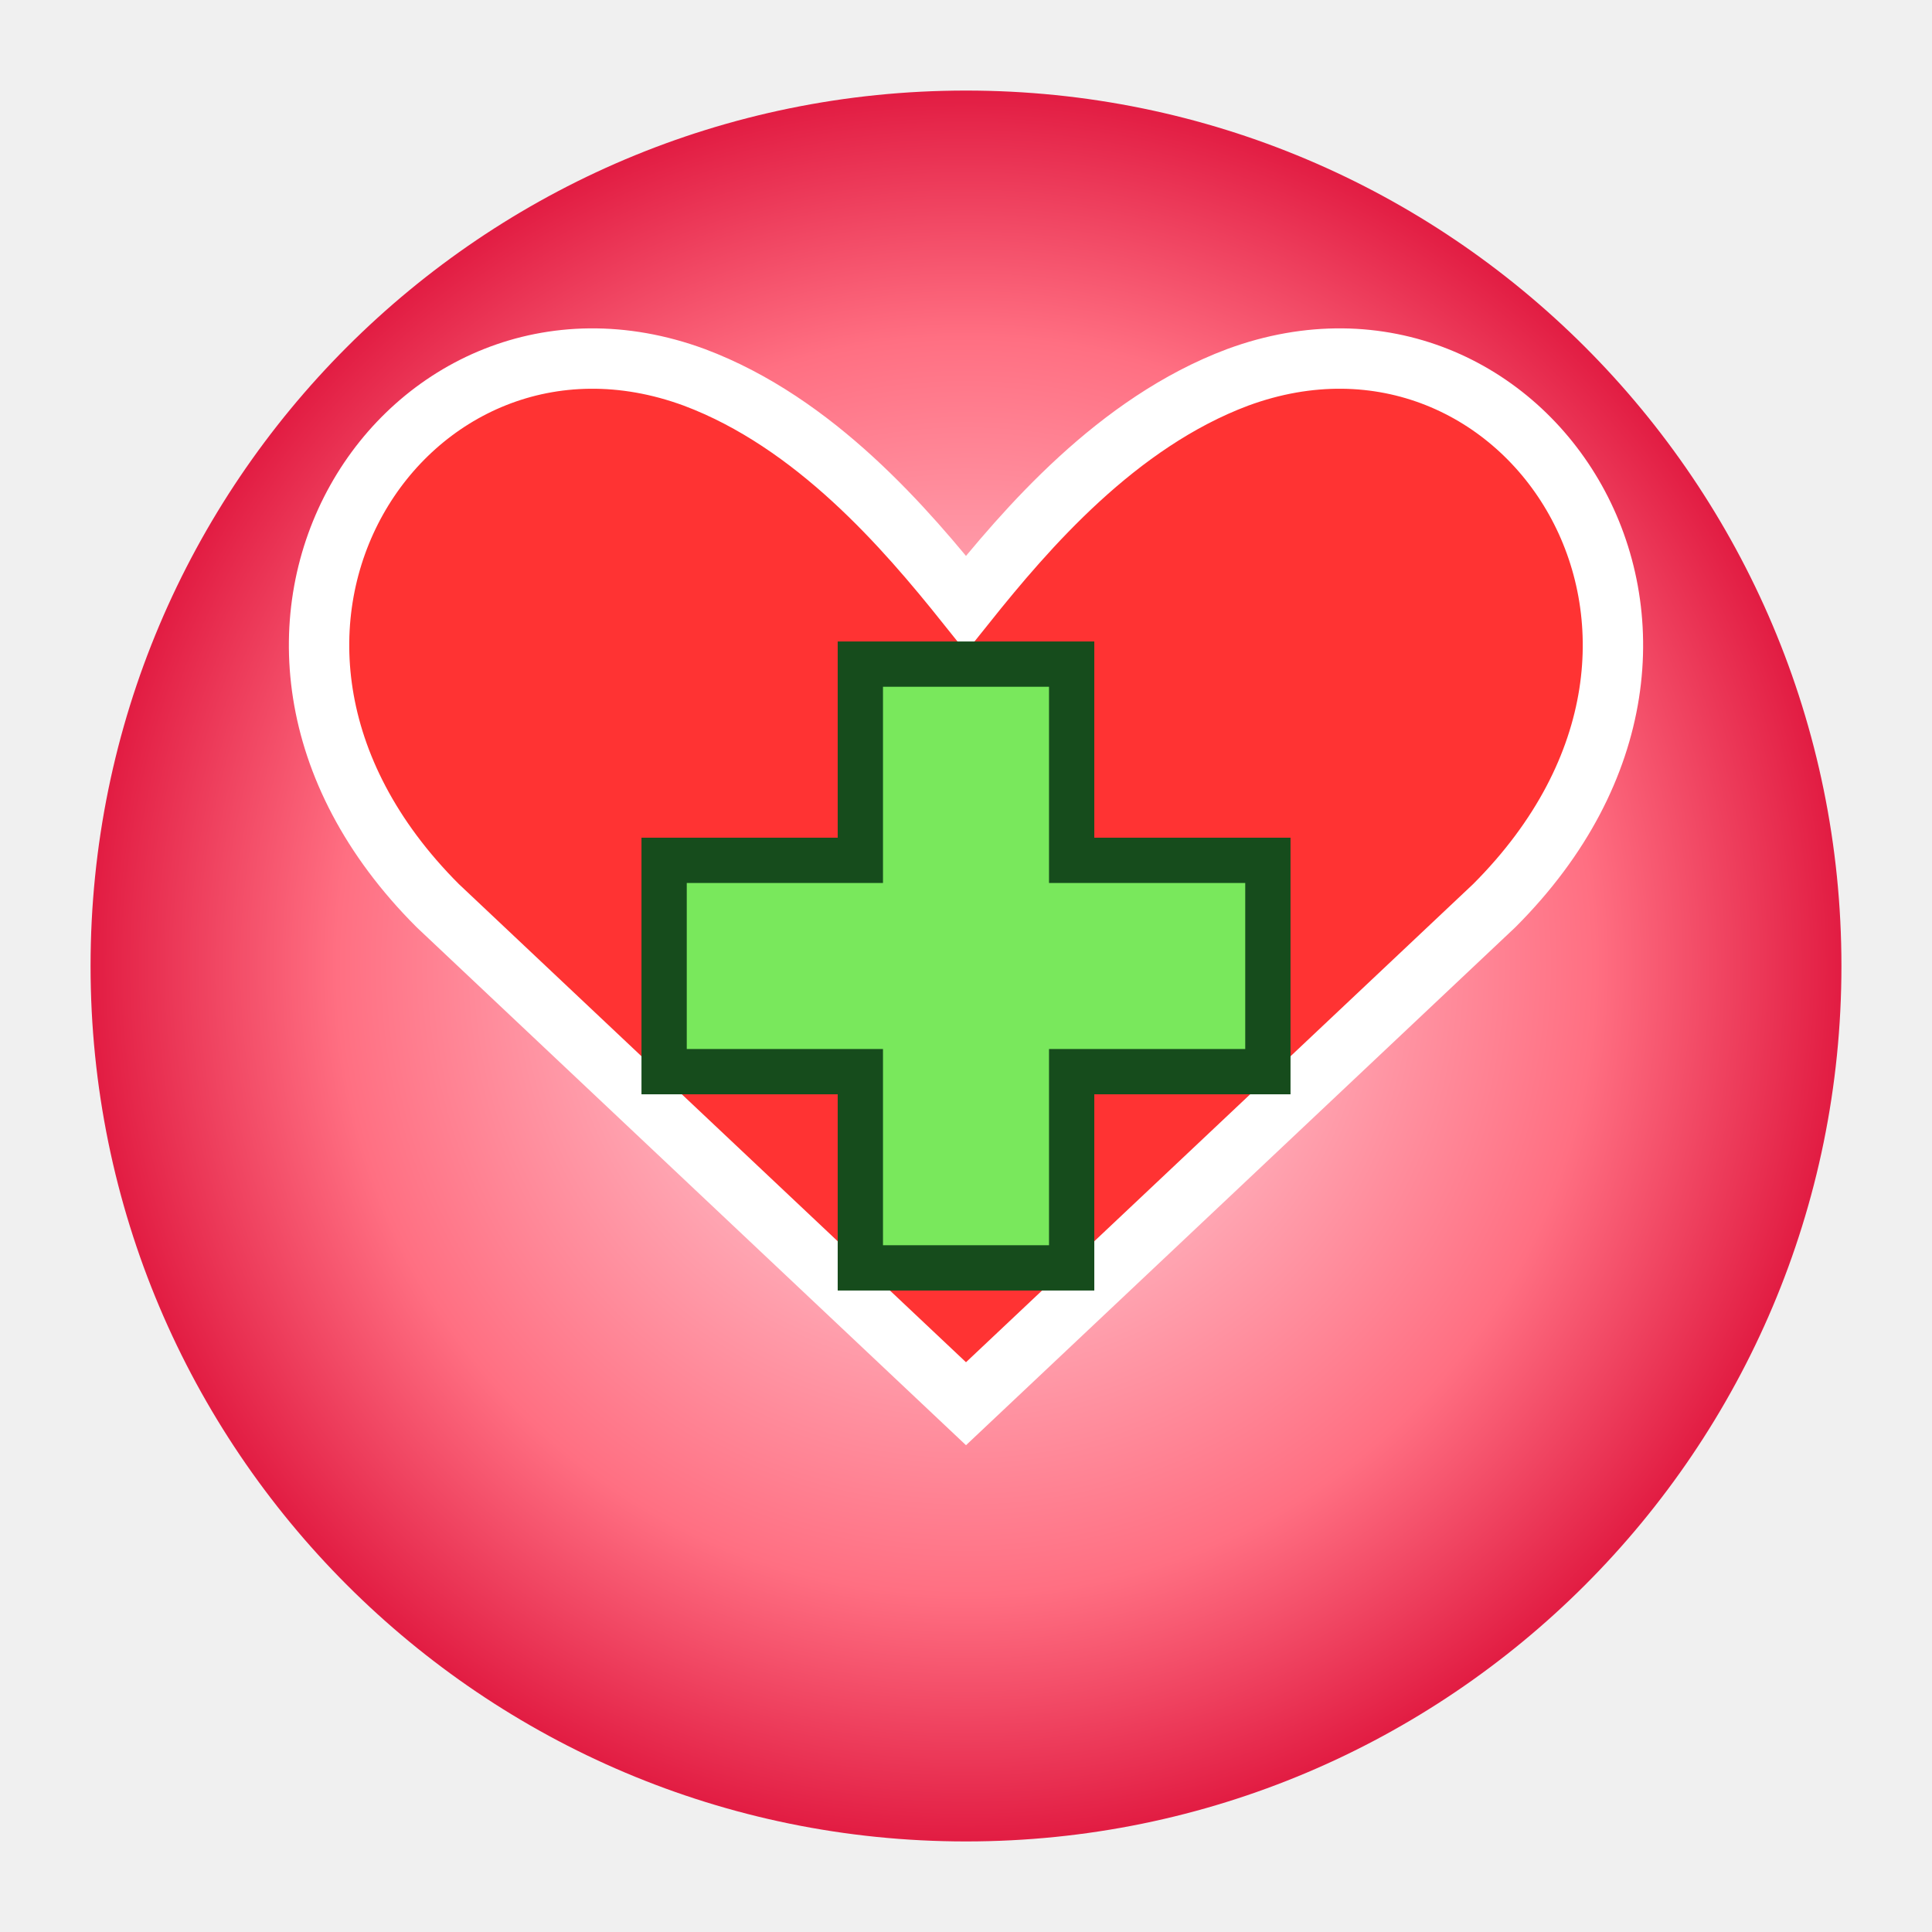
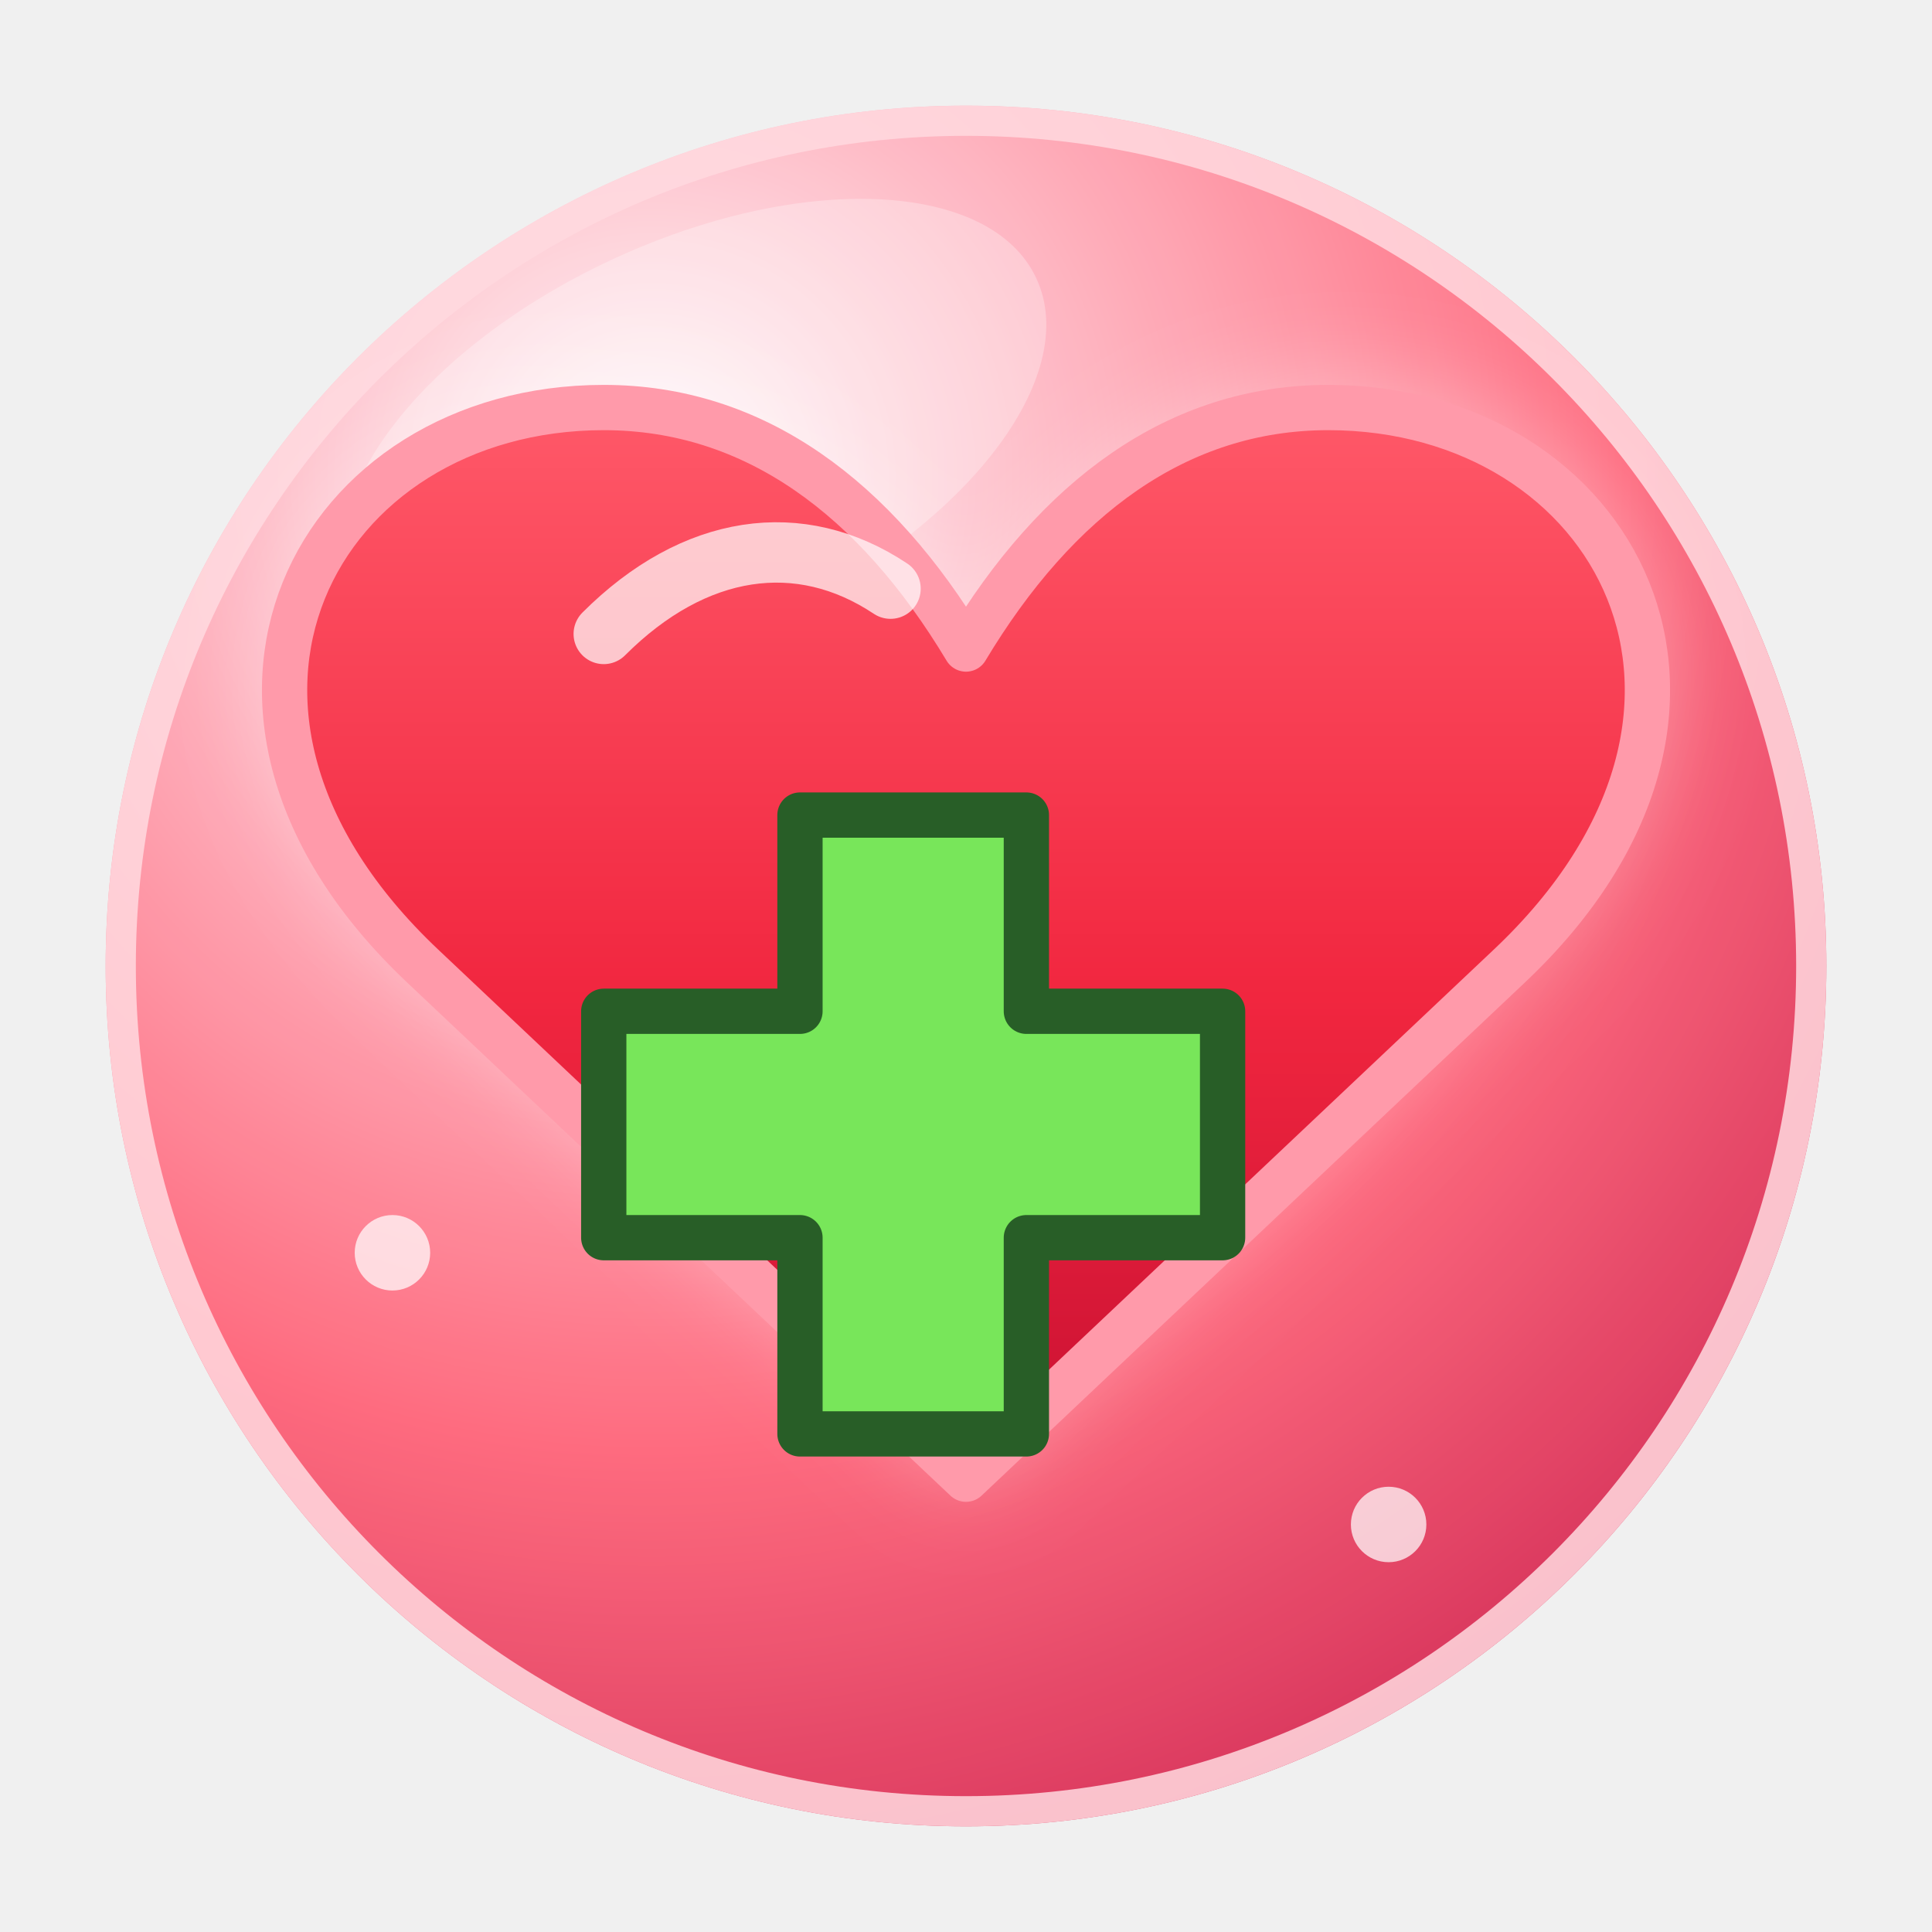
<svg xmlns="http://www.w3.org/2000/svg" viewBox="0 0 128 128">
  <defs>
-     <radialGradient id="g">
-       <stop stop-color="#ffe9ee" />
-       <stop offset=".72" stop-color="#ff6f82" />
-       <stop offset="1" stop-color="#e21d43" />
+     <radialGradient id="orb" cx="32%" cy="22%" r="82%">
+       <stop stop-color="#fff9fb" />
+       <stop offset=".28" stop-color="#ffb8c4" />
+       <stop offset=".68" stop-color="#ff6378" />
+       <stop offset="1" stop-color="#d92d55" />
    </radialGradient>
+     <linearGradient id="heart" x1="0" y1="0" x2="0" y2="1">
+       <stop stop-color="#ff5969" />
+       <stop offset=".55" stop-color="#f1263f" />
+       <stop offset="1" stop-color="#c81032" />
+     </linearGradient>
+     <filter id="glow">
+       <feGaussianBlur stdDeviation="3" />
+     </filter>
  </defs>
-   <circle cx="64" cy="64" r="58" fill="url(#g)" />
-   <path d="M64 93 29 60c-18-18-2-42 17-35 8 3 14 10 18 15 4-5 10-12 18-15 19-7 35 17 17 35z" fill="#f33" stroke="#fff" stroke-width="4" />
-   <path d="M57 44h14v13h13v14H71v13H57V71H44V57h13z" fill="#79e85c" stroke="#164c1c" stroke-width="3" />
+   <circle cx="64" cy="64" r="57" fill="url(#orb)" opacity=".94" />
+   <circle cx="64" cy="64" r="56" fill="none" stroke="#ffd9df" stroke-width="2" opacity=".85" />
+   <ellipse cx="46" cy="29" rx="25" ry="13" fill="#fff" opacity=".28" transform="rotate(-25 46 29)" />
+   <g fill="#fff" opacity=".72">
+     <circle cx="26" cy="83" r="2.5" />
+     <circle cx="103" cy="48" r="2" />
+     <circle cx="92" cy="101" r="2.5" />
+   </g>
+   <path d="M64 99 27 64C8 46 20 25 39 25c11 0 19 7 25 16 6-9 14-16 25-16 19 0 31 21 12 39z" fill="#fff" opacity=".32" filter="url(#glow)" />
+   <path d="M64 98 28 64C10 47 21 27 40 27c10 0 18 6 24 16 6-10 14-16 24-16 19 0 30 20 12 37z" fill="url(#heart)" stroke="#ff9aaa" stroke-width="3" stroke-linejoin="round" />
+   <path d="M53 54h15v13h13v15H68v13H53V82H40V67h13z" fill="#78e65a" stroke="#285e27" stroke-width="3" stroke-linejoin="round" />
+   <path d="M40 42c6-6 13-7 19-3" fill="none" stroke="#fff" stroke-width="4" stroke-linecap="round" opacity=".7" />
</svg>
